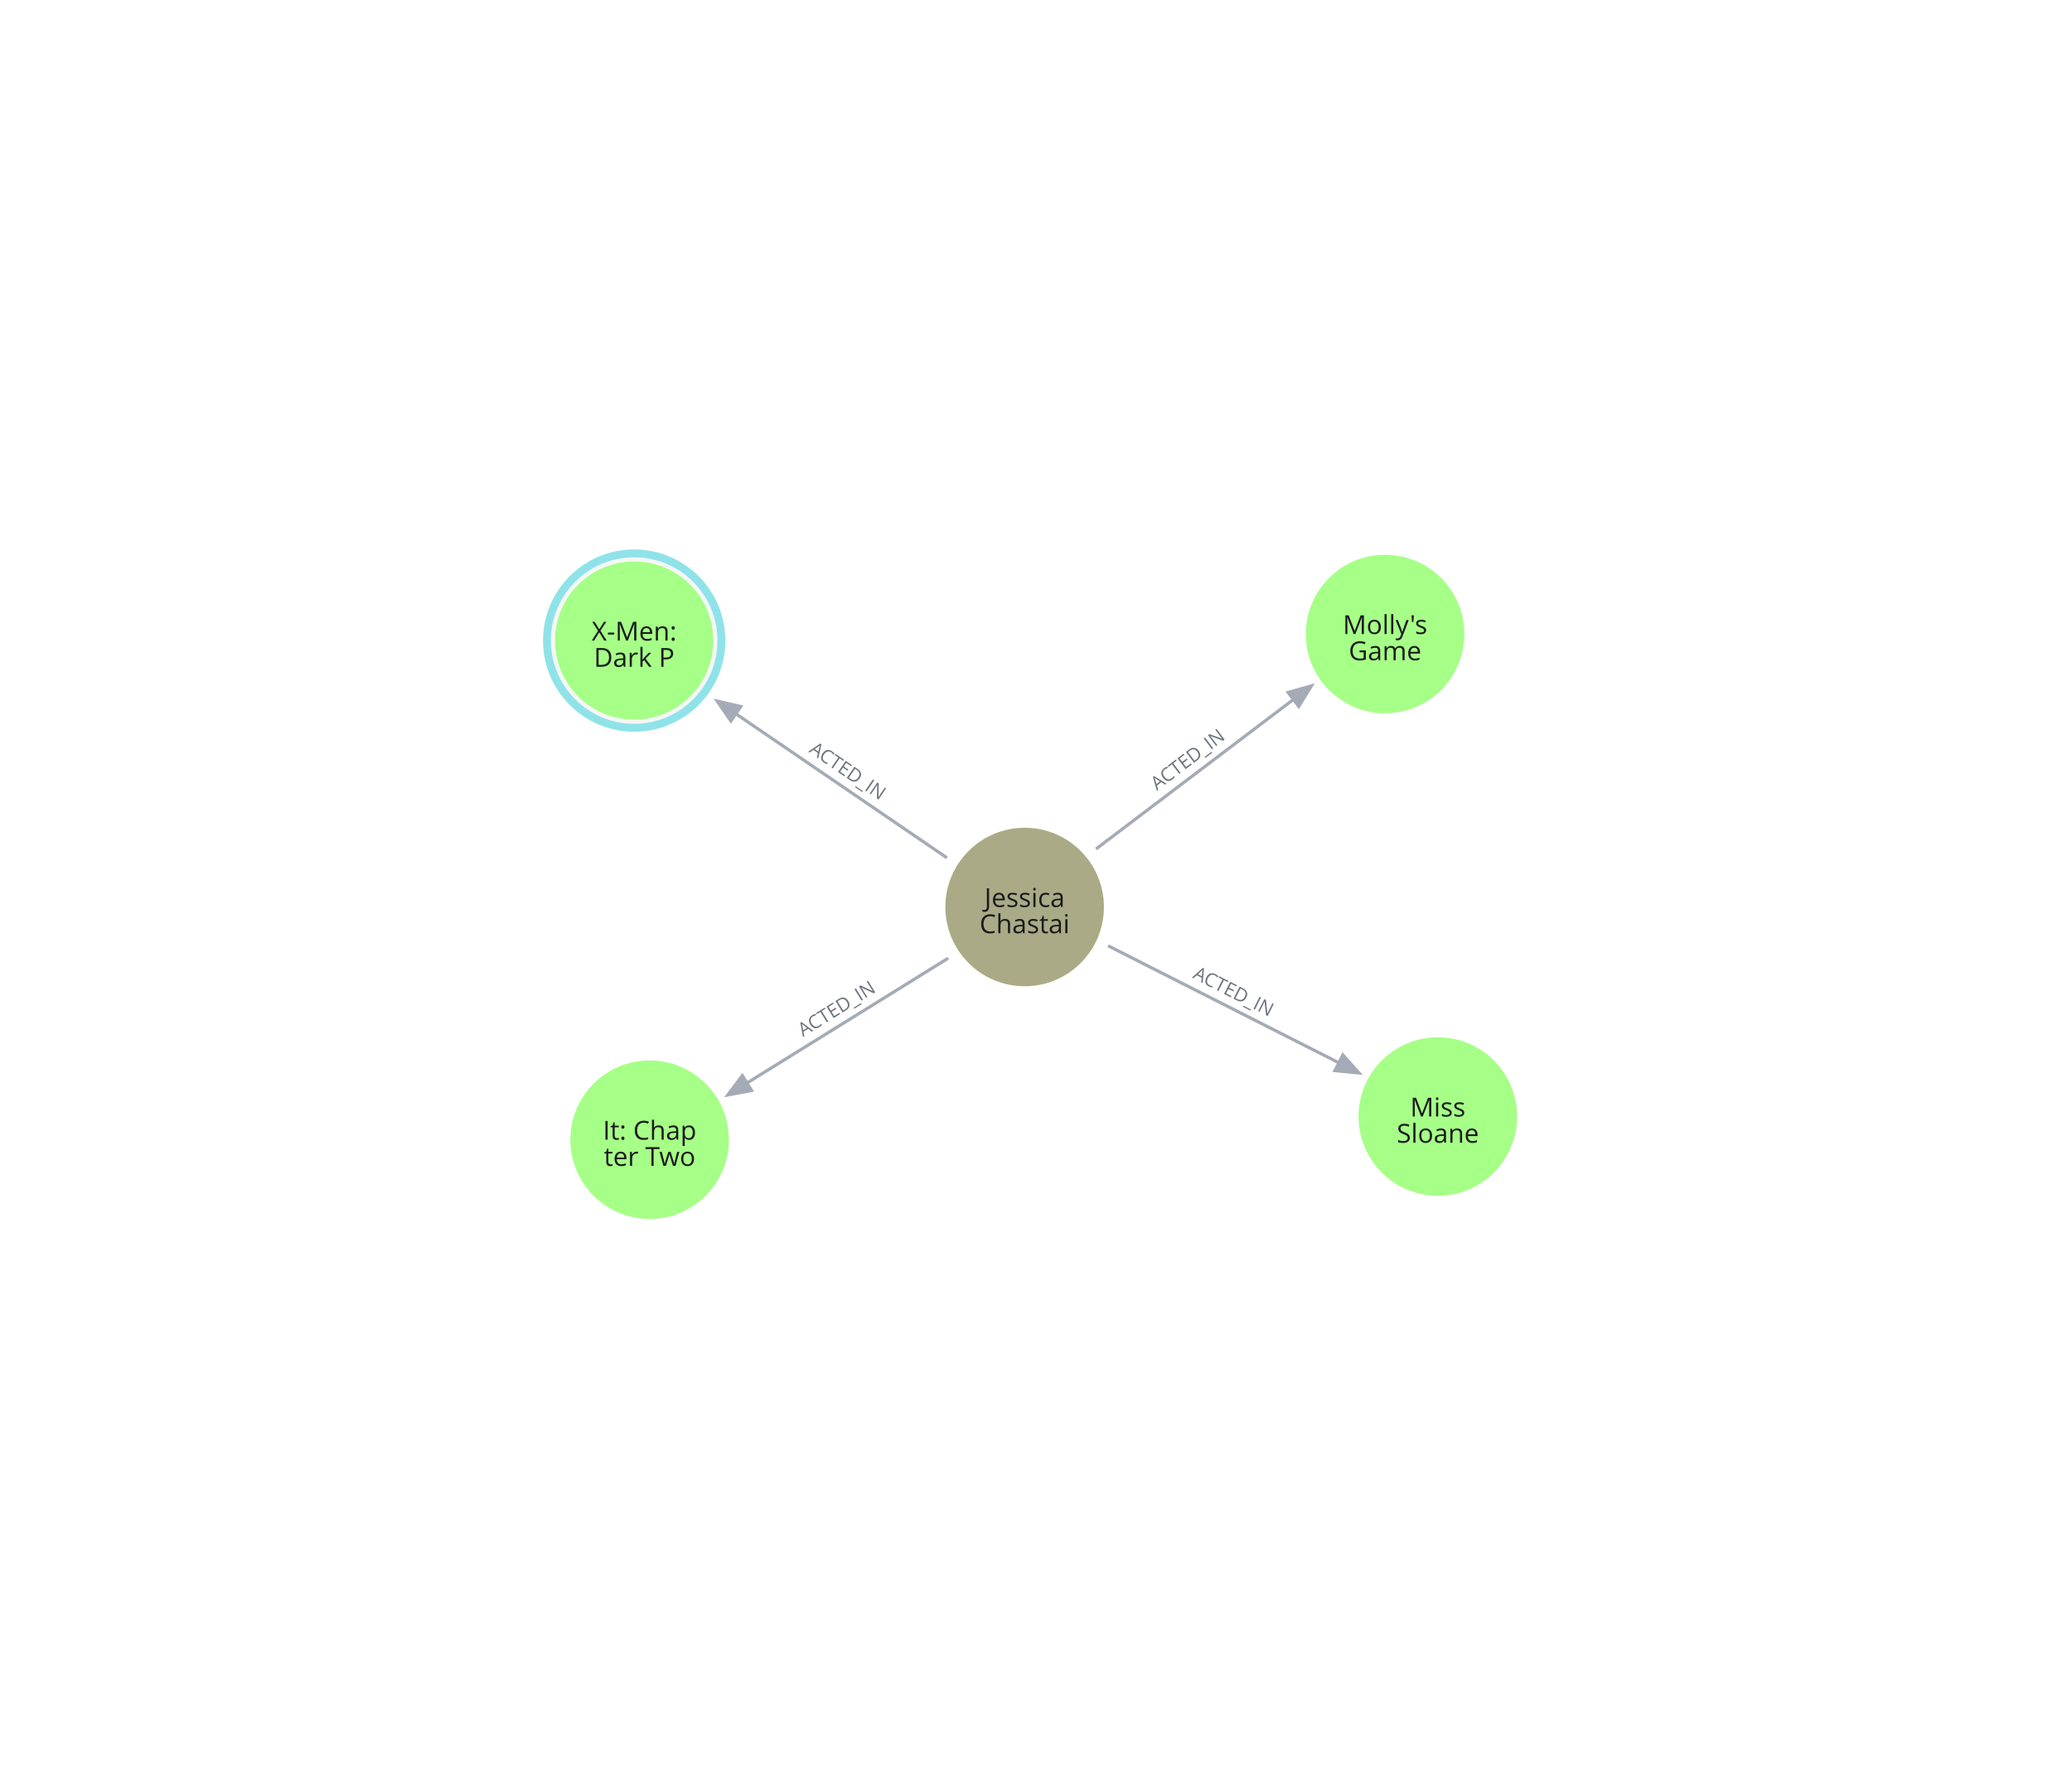
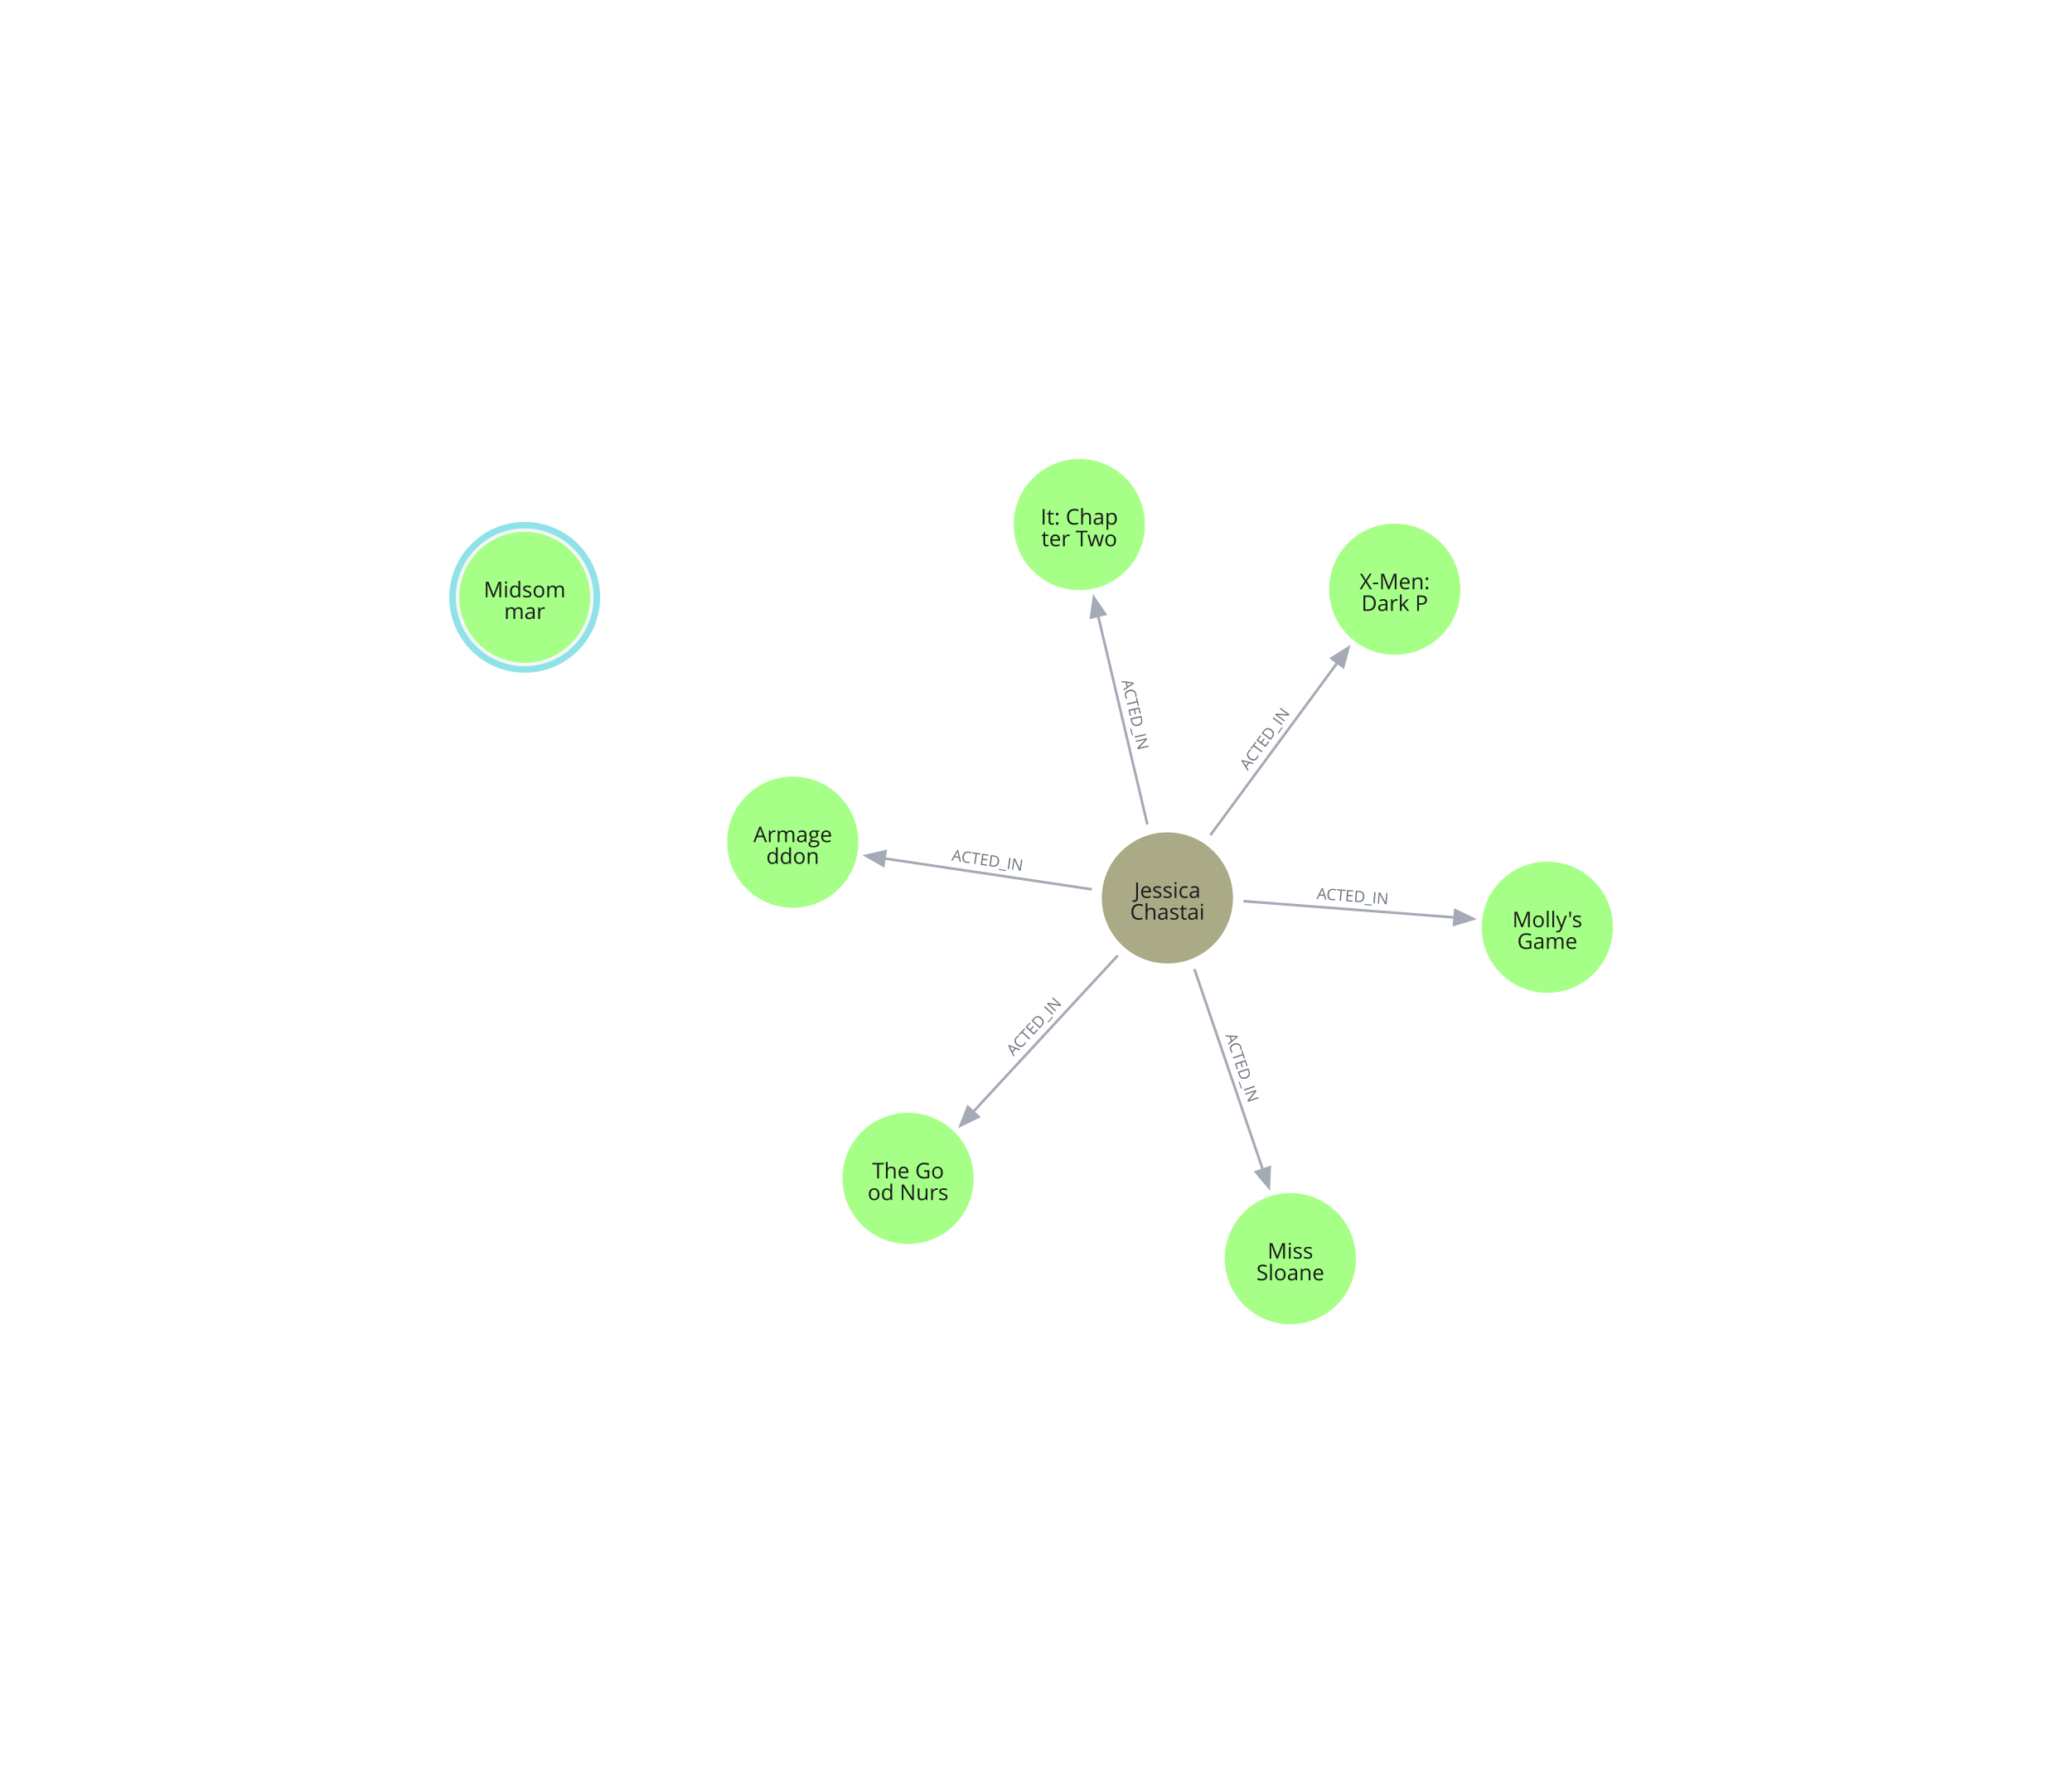
- <svg xmlns="http://www.w3.org/2000/svg" width="653.447" height="559.517" style="background: none;">
+ <svg xmlns="http://www.w3.org/2000/svg" width="789.793" height="679.868" style="background: none;">
  <rect width="100%" height="100%" fill="rgba(0,0,0,0)" />
-   <g transform="translate(326.7235,279.7585) scale(1) translate(-4.910965,17.1346)">
-     <polyline points="27.646,1.451 102.21,39.27" stroke="#A5ABB6" stroke-width="1" fill="none" />
-     <polygon points="108.007,42.21 101.564,35.017 98.397,41.26" fill="#A5ABB6" />
-     <text x="64.928" y="17.36" text-anchor="middle" dominant-baseline="alphabetic" font-size="6" font-family="&quot;Open Sans&quot;, sans-serif" fill="#6f757eff" transform="rotate(26.89378,64.92806,20.36047)">
+   <g transform="translate(394.8966,339.934) scale(1) translate(15.57922,4.353255)">
+     <polyline points="44.812,25.185 71.514,103.549" stroke="#A5ABB6" stroke-width="1" fill="none" />
+     <polygon points="73.611,109.701 74.021,100.053 67.395,102.311" fill="#A5ABB6" />
+     <text x="58.163" y="61.367" text-anchor="middle" dominant-baseline="alphabetic" font-size="6" font-family="&quot;Open Sans&quot;, sans-serif" fill="#6f757eff" transform="rotate(71.18332,58.16285,64.36667)">
      <tspan>ACTED_IN</tspan>
    </text>
-     <polyline points="23.841,-29.084 87.691,-77.46" stroke="#A5ABB6" stroke-width="1" fill="none" />
-     <polygon points="92.872,-81.385 83.585,-78.74 87.812,-73.16" fill="#A5ABB6" />
-     <text x="55.766" y="-56.272" text-anchor="middle" dominant-baseline="alphabetic" font-size="6" font-family="&quot;Open Sans&quot;, sans-serif" fill="#6f757eff" transform="rotate(-37.14902,55.76636,-53.27213)">
+     <polyline points="63.502,-0.709 145.994,5.654" stroke="#A5ABB6" stroke-width="1" fill="none" />
+     <polygon points="152.474,6.154 143.77,1.972 143.232,8.952" fill="#A5ABB6" />
+     <text x="104.748" y="-0.528" text-anchor="middle" dominant-baseline="alphabetic" font-size="6" font-family="&quot;Open Sans&quot;, sans-serif" fill="#6f757eff" transform="rotate(4.411181,104.7479,2.472452)">
      <tspan>ACTED_IN</tspan>
    </text>
-     <polyline points="-23.186,-26.297 -91.403,-72.857" stroke="#A5ABB6" stroke-width="1" fill="none" />
-     <polygon points="-96.772,-76.522 -91.311,-68.557 -87.365,-74.339" fill="#A5ABB6" />
-     <text x="-57.295" y="-52.577" text-anchor="middle" dominant-baseline="alphabetic" font-size="6" font-family="&quot;Open Sans&quot;, sans-serif" fill="#6f757eff" transform="rotate(34.31484,-57.29459,-49.57727)">
+     <polyline points="50.899,-25.89 100.489,-93.251" stroke="#A5ABB6" stroke-width="1" fill="none" />
+     <polygon points="104.342,-98.486 96.188,-93.313 101.825,-89.163" fill="#A5ABB6" />
+     <text x="75.694" y="-62.57" text-anchor="middle" dominant-baseline="alphabetic" font-size="6" font-family="&quot;Open Sans&quot;, sans-serif" fill="#6f757eff" transform="rotate(-53.64021,75.69381,-59.57034)">
      <tspan>ACTED_IN</tspan>
    </text>
-     <polyline points="-22.782,5.368 -87.941,45.808" stroke="#A5ABB6" stroke-width="1" fill="none" />
-     <polygon points="-93.463,49.235 -83.971,47.463 -87.662,41.516" fill="#A5ABB6" />
-     <text x="-55.362" y="22.588" text-anchor="middle" dominant-baseline="alphabetic" font-size="6" font-family="&quot;Open Sans&quot;, sans-serif" fill="#6f757eff" transform="rotate(-31.82555,-55.36155,25.5878)">
+     <polyline points="26.878,-29.938 7.642,-111.453" stroke="#A5ABB6" stroke-width="1" fill="none" />
+     <polygon points="6.15,-117.779 4.81,-108.216 11.623,-109.824" fill="#A5ABB6" />
+     <text x="17.26" y="-73.695" text-anchor="middle" dominant-baseline="alphabetic" font-size="6" font-family="&quot;Open Sans&quot;, sans-serif" fill="#6f757eff" transform="rotate(76.72266,17.26006,-70.69548)">
      <tspan>ACTED_IN</tspan>
    </text>
-     <g class="node" data-id="4:ba16a02e-6787-4824-babd-872acf229bcb:0">
-       <circle cx="1.33" cy="-10.775" r="25" fill="#abaa86" />
-       <text x="1.33" y="-10.775" text-anchor="middle" dominant-baseline="auto" font-size="8.264" font-family="&quot;Open Sans&quot;, sans-serif" fill="#1a1b1d">
+     <polyline points="5.68,-5.223 -75.321,-17.281" stroke="#A5ABB6" stroke-width="1" fill="none" />
+     <polygon points="-81.75,-18.238 -73.363,-13.451 -72.333,-20.375" fill="#A5ABB6" />
+     <text x="-34.82" y="-14.252" text-anchor="middle" dominant-baseline="alphabetic" font-size="6" font-family="&quot;Open Sans&quot;, sans-serif" fill="#6f757eff" transform="rotate(8.466565,-34.82033,-11.25208)">
+       <tspan>ACTED_IN</tspan>
+     </text>
+     <polyline points="15.559,20.03 -40.873,81.07" stroke="#A5ABB6" stroke-width="1" fill="none" />
+     <polygon points="-45.285,85.843 -36.606,81.61 -41.746,76.858" fill="#A5ABB6" />
+     <text x="-12.657" y="47.55" text-anchor="middle" dominant-baseline="alphabetic" font-size="6" font-family="&quot;Open Sans&quot;, sans-serif" fill="#6f757eff" transform="rotate(-47.24648,-12.65684,50.55018)">
+       <tspan>ACTED_IN</tspan>
+     </text>
+     <g class="node" data-id="4:ba16a02e-6787-4824-babd-872acf229bcb:5">
+       <circle cx="34.511" cy="-1.943" r="25" fill="#abaa86" />
+       <text x="34.511" y="-1.943" text-anchor="middle" dominant-baseline="auto" font-size="8.264" font-family="&quot;Open Sans&quot;, sans-serif" fill="#1a1b1d">
        <tspan>Jessica</tspan>
      </text>
-       <text x="1.33" y="-2.51" text-anchor="middle" dominant-baseline="auto" font-size="8.264" font-family="&quot;Open Sans&quot;, sans-serif" fill="#1a1b1d">
+       <text x="34.511" y="6.322" text-anchor="middle" dominant-baseline="auto" font-size="8.264" font-family="&quot;Open Sans&quot;, sans-serif" fill="#1a1b1d">
        <tspan>Chastai</tspan>
      </text>
    </g>
-     <g class="node" data-id="4:ba16a02e-6787-4824-babd-872acf229bcb:1">
-       <circle cx="131.634" cy="55.315" r="25" fill="#a6ff86" />
-       <text x="131.634" y="55.315" text-anchor="middle" dominant-baseline="auto" font-size="8.264" font-family="&quot;Open Sans&quot;, sans-serif" fill="#1a1b1d">
+     <g class="node" data-id="4:ba16a02e-6787-4824-babd-872acf229bcb:6">
+       <circle cx="81.373" cy="135.581" r="25" fill="#a6ff86" />
+       <text x="81.373" y="135.581" text-anchor="middle" dominant-baseline="auto" font-size="8.264" font-family="&quot;Open Sans&quot;, sans-serif" fill="#1a1b1d">
        <tspan>Miss</tspan>
      </text>
-       <text x="131.634" y="63.579" text-anchor="middle" dominant-baseline="auto" font-size="8.264" font-family="&quot;Open Sans&quot;, sans-serif" fill="#1a1b1d">
+       <text x="81.373" y="143.845" text-anchor="middle" dominant-baseline="auto" font-size="8.264" font-family="&quot;Open Sans&quot;, sans-serif" fill="#1a1b1d">
        <tspan>Sloane</tspan>
      </text>
    </g>
-     <g class="node" data-id="4:ba16a02e-6787-4824-babd-872acf229bcb:2">
-       <circle cx="114.997" cy="-96.893" r="25" fill="#a6ff86" />
-       <text x="114.997" y="-96.893" text-anchor="middle" dominant-baseline="auto" font-size="8.264" font-family="&quot;Open Sans&quot;, sans-serif" fill="#1a1b1d">
+     <g class="node" data-id="4:ba16a02e-6787-4824-babd-872acf229bcb:7">
+       <circle cx="179.317" cy="9.228" r="25" fill="#a6ff86" />
+       <text x="179.317" y="9.228" text-anchor="middle" dominant-baseline="auto" font-size="8.264" font-family="&quot;Open Sans&quot;, sans-serif" fill="#1a1b1d">
        <tspan>Molly's</tspan>
      </text>
-       <text x="114.997" y="-88.629" text-anchor="middle" dominant-baseline="auto" font-size="8.264" font-family="&quot;Open Sans&quot;, sans-serif" fill="#1a1b1d">
+       <text x="179.317" y="17.492" text-anchor="middle" dominant-baseline="auto" font-size="8.264" font-family="&quot;Open Sans&quot;, sans-serif" fill="#1a1b1d">
        <tspan>Game</tspan>
      </text>
    </g>
-     <g class="node" data-id="4:ba16a02e-6787-4824-babd-872acf229bcb:4">
-       <circle cx="-116.931" cy="62.624" r="25" fill="#a6ff86" />
-       <text x="-116.931" y="62.624" text-anchor="middle" dominant-baseline="auto" font-size="8.264" font-family="&quot;Open Sans&quot;, sans-serif" fill="#1a1b1d">
+     <g class="node" data-id="4:ba16a02e-6787-4824-babd-872acf229bcb:8">
+       <circle cx="121.155" cy="-119.636" r="25" fill="#a6ff86" />
+       <text x="121.155" y="-119.636" text-anchor="middle" dominant-baseline="auto" font-size="8.264" font-family="&quot;Open Sans&quot;, sans-serif" fill="#1a1b1d">
+         <tspan>X-Men:</tspan>
+       </text>
+       <text x="121.155" y="-111.372" text-anchor="middle" dominant-baseline="auto" font-size="8.264" font-family="&quot;Open Sans&quot;, sans-serif" fill="#1a1b1d">
+         <tspan> Dark P</tspan>
+       </text>
+     </g>
+     <g class="node" data-id="4:ba16a02e-6787-4824-babd-872acf229bcb:9">
+       <circle cx="0.922" cy="-144.287" r="25" fill="#a6ff86" />
+       <text x="0.922" y="-144.287" text-anchor="middle" dominant-baseline="auto" font-size="8.264" font-family="&quot;Open Sans&quot;, sans-serif" fill="#1a1b1d">
        <tspan>It: Chap</tspan>
      </text>
-       <text x="-116.931" y="70.888" text-anchor="middle" dominant-baseline="auto" font-size="8.264" font-family="&quot;Open Sans&quot;, sans-serif" fill="#1a1b1d">
+       <text x="0.922" y="-136.023" text-anchor="middle" dominant-baseline="auto" font-size="8.264" font-family="&quot;Open Sans&quot;, sans-serif" fill="#1a1b1d">
        <tspan>ter Two</tspan>
      </text>
    </g>
-     <g class="node" data-id="4:ba16a02e-6787-4824-babd-872acf229bcb:3">
-       <circle cx="-121.813" cy="-94.824" r="25" fill="#a6ff86" />
-       <circle cx="-121.813" cy="-94.824" r="25.625" fill="none" stroke="#f5f6f6ff" stroke-width="1.25" />
-       <circle cx="-121.813" cy="-94.824" r="27.5" fill="none" stroke="#8FE3E8" stroke-width="2.5" />
-       <text x="-121.813" y="-94.824" text-anchor="middle" dominant-baseline="auto" font-size="8.264" font-family="&quot;Open Sans&quot;, sans-serif" fill="#1a1b1d">
-         <tspan>X-Men:</tspan>
+     <g class="node" data-id="4:ba16a02e-6787-4824-babd-872acf229bcb:11">
+       <circle cx="-108.308" cy="-23.202" r="25" fill="#a6ff86" />
+       <text x="-108.308" y="-23.202" text-anchor="middle" dominant-baseline="auto" font-size="8.264" font-family="&quot;Open Sans&quot;, sans-serif" fill="#1a1b1d">
+         <tspan>Armage</tspan>
      </text>
-       <text x="-121.813" y="-86.559" text-anchor="middle" dominant-baseline="auto" font-size="8.264" font-family="&quot;Open Sans&quot;, sans-serif" fill="#1a1b1d">
-         <tspan> Dark P</tspan>
+       <text x="-108.308" y="-14.938" text-anchor="middle" dominant-baseline="auto" font-size="8.264" font-family="&quot;Open Sans&quot;, sans-serif" fill="#1a1b1d">
+         <tspan>ddon</tspan>
+       </text>
+     </g>
+     <g class="node" data-id="4:ba16a02e-6787-4824-babd-872acf229bcb:12">
+       <circle cx="-64.348" cy="104.99" r="25" fill="#a6ff86" />
+       <text x="-64.348" y="104.99" text-anchor="middle" dominant-baseline="auto" font-size="8.264" font-family="&quot;Open Sans&quot;, sans-serif" fill="#1a1b1d">
+         <tspan>The Go</tspan>
+       </text>
+       <text x="-64.348" y="113.254" text-anchor="middle" dominant-baseline="auto" font-size="8.264" font-family="&quot;Open Sans&quot;, sans-serif" fill="#1a1b1d">
+         <tspan>od Nurs</tspan>
+       </text>
+     </g>
+     <g class="node" data-id="4:ba16a02e-6787-4824-babd-872acf229bcb:10">
+       <circle cx="-210.476" cy="-116.552" r="25" fill="#a6ff86" />
+       <circle cx="-210.476" cy="-116.552" r="25.625" fill="none" stroke="#f5f6f6ff" stroke-width="1.25" />
+       <circle cx="-210.476" cy="-116.552" r="27.5" fill="none" stroke="#8FE3E8" stroke-width="2.5" />
+       <text x="-210.476" y="-116.552" text-anchor="middle" dominant-baseline="auto" font-size="8.264" font-family="&quot;Open Sans&quot;, sans-serif" fill="#1a1b1d">
+         <tspan>Midsom</tspan>
+       </text>
+       <text x="-210.476" y="-108.287" text-anchor="middle" dominant-baseline="auto" font-size="8.264" font-family="&quot;Open Sans&quot;, sans-serif" fill="#1a1b1d">
+         <tspan>mar</tspan>
      </text>
    </g>
  </g>
</svg>
